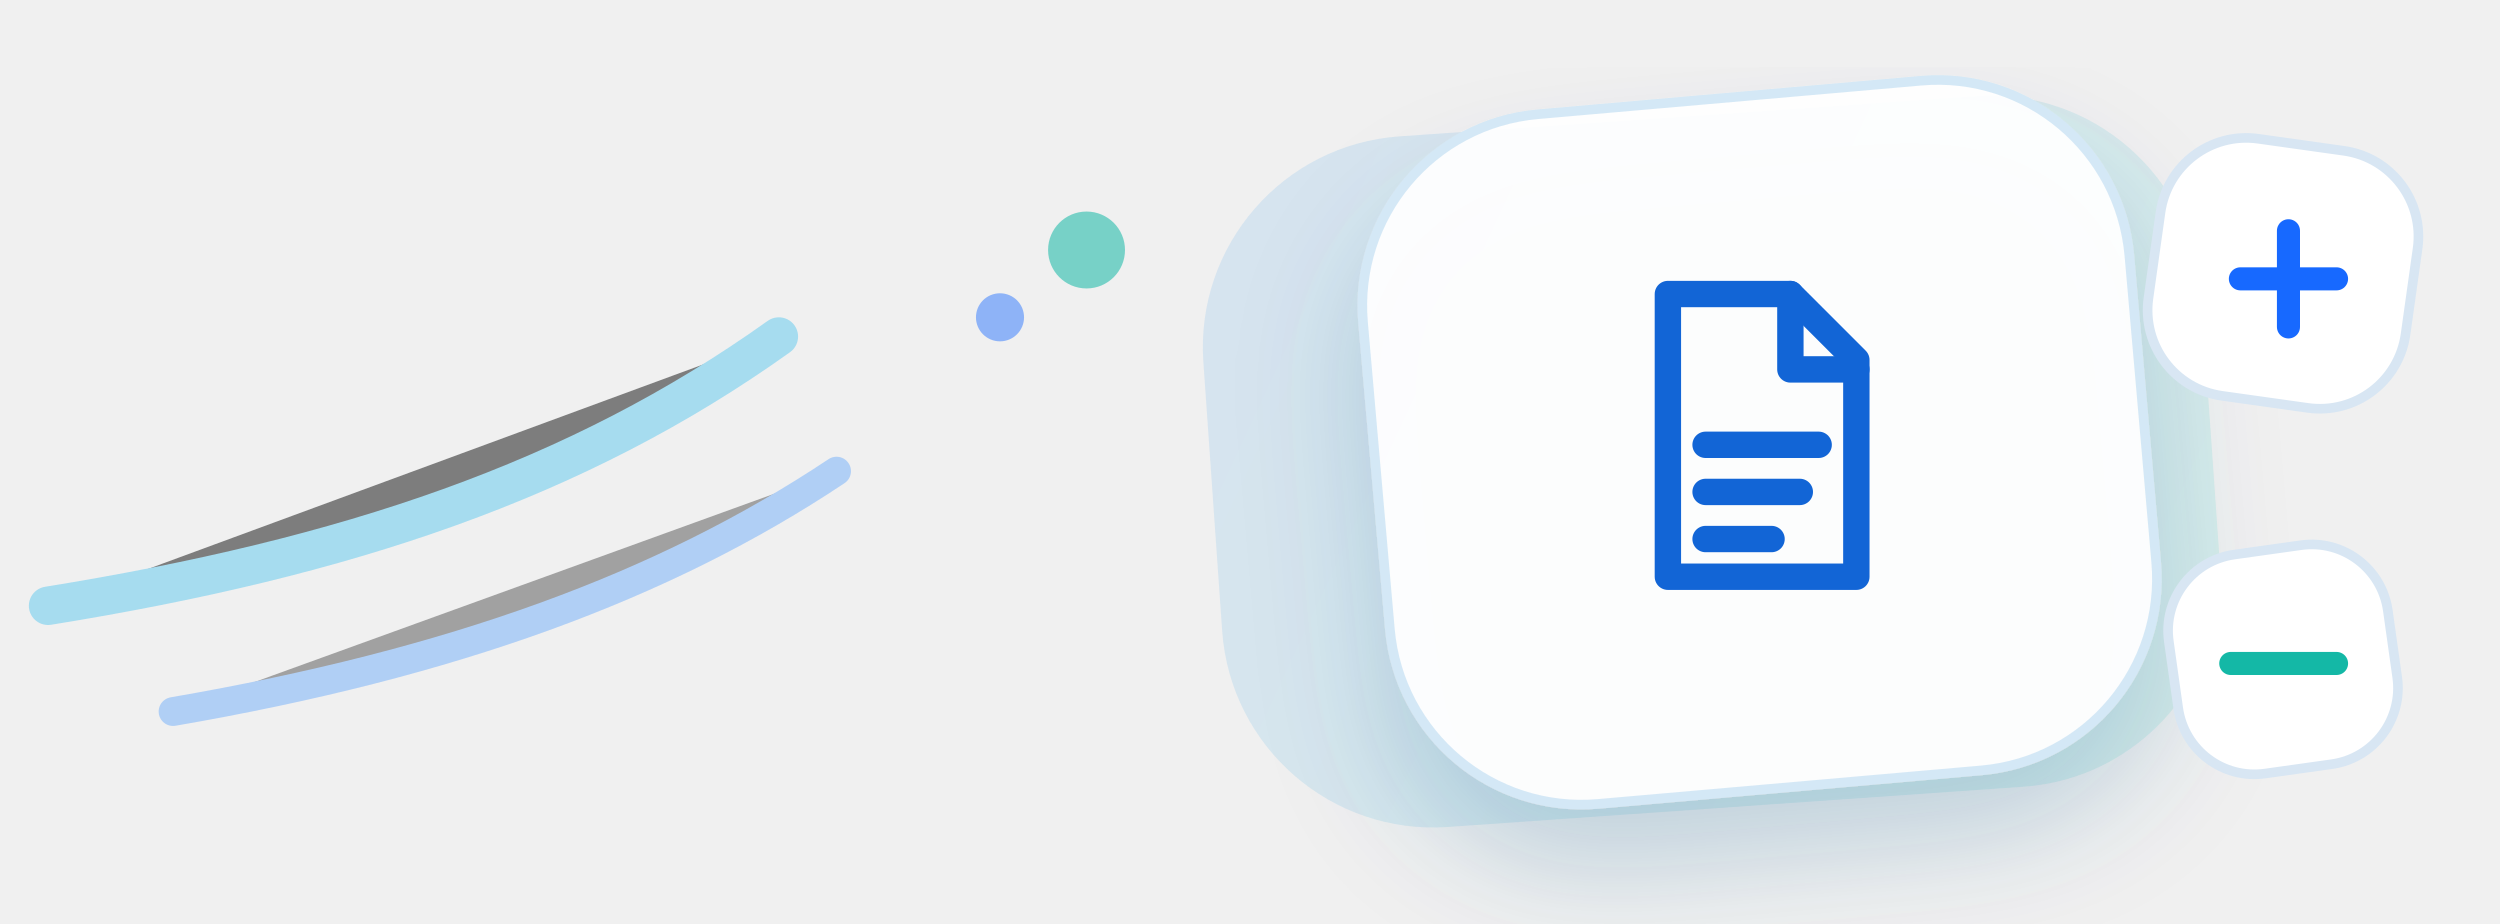
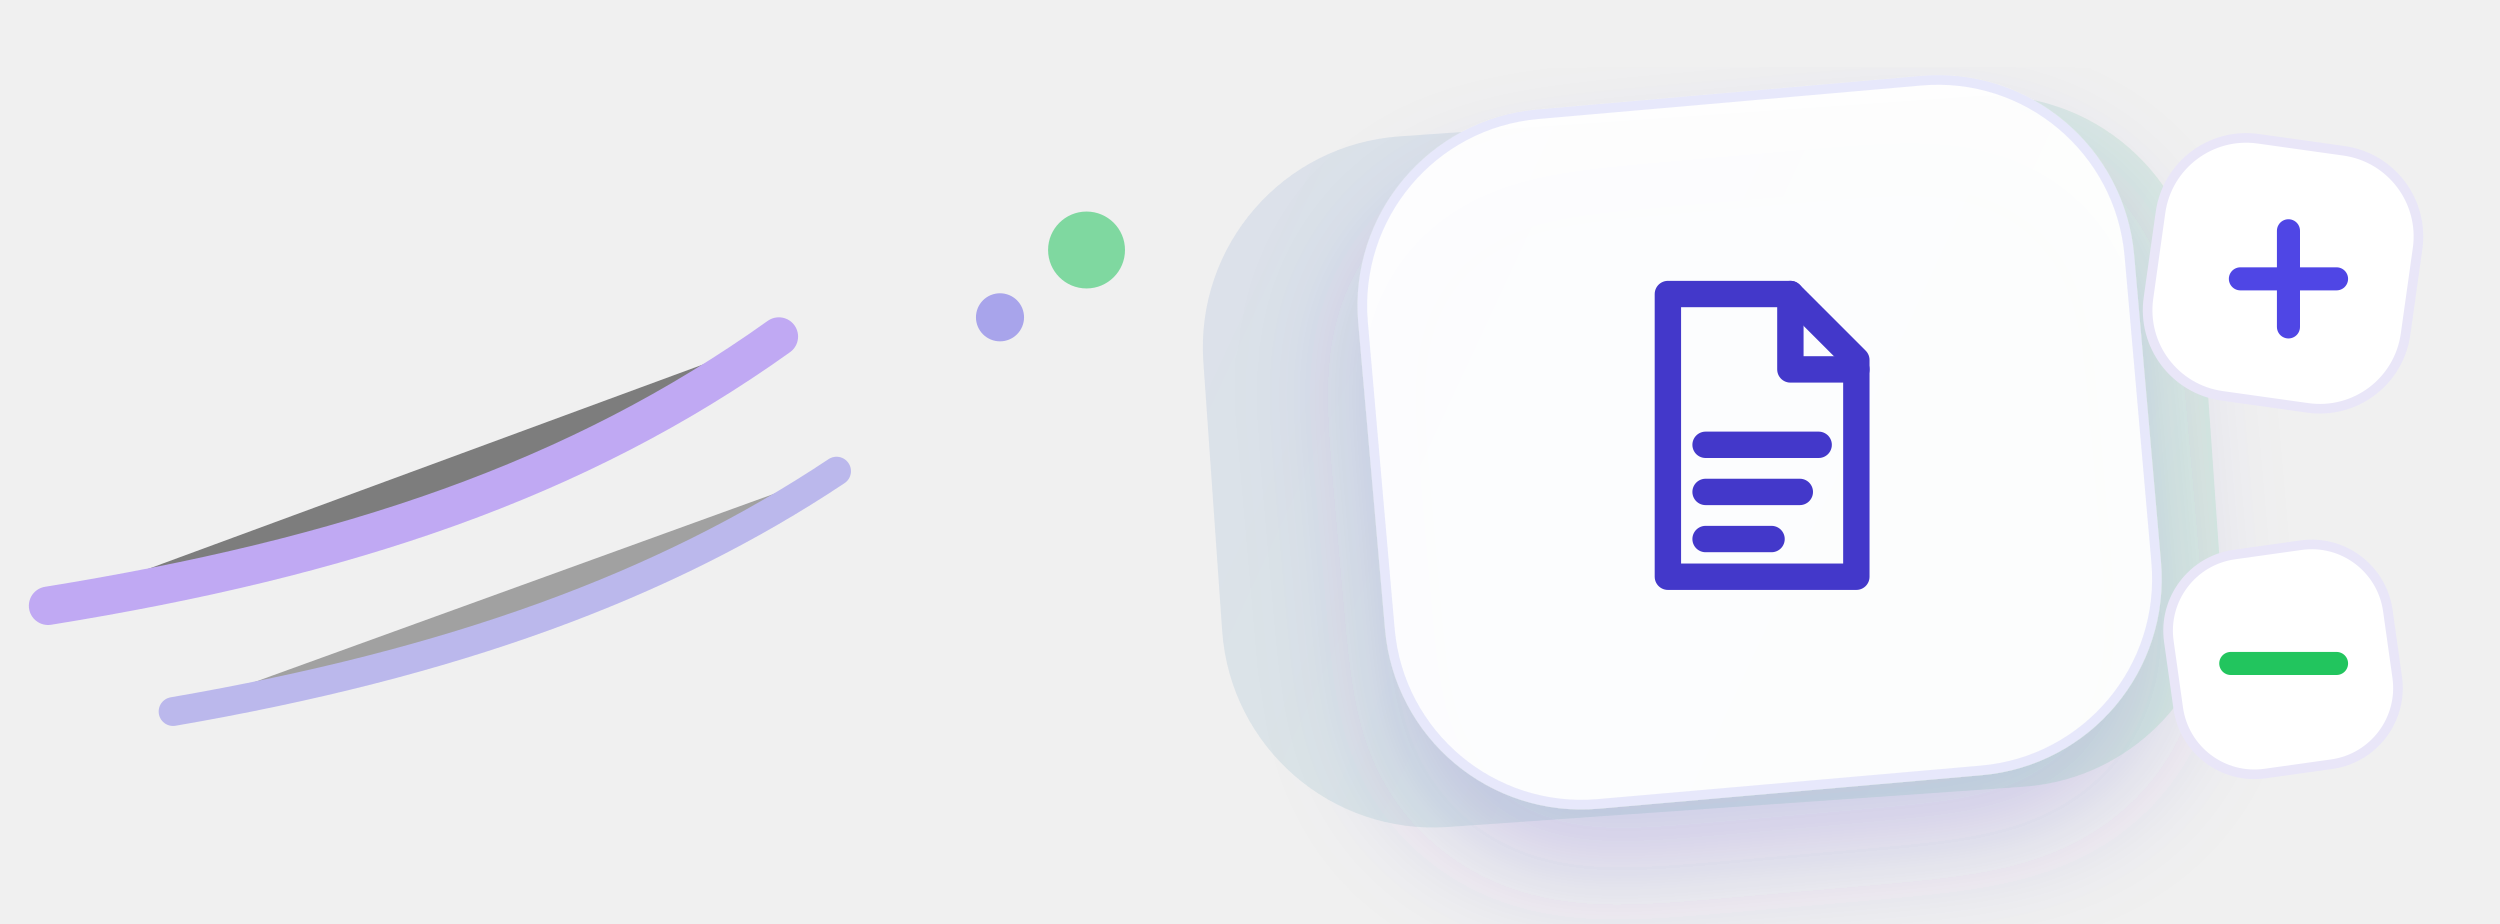
<svg xmlns="http://www.w3.org/2000/svg" viewBox="0 0 260 96" role="img" aria-label="Text Word Count visual">
  <defs>
    <linearGradient id="g" x1="76" y1="9" x2="222" y2="90" gradientUnits="userSpaceOnUse">
-       <stop stop-color="#1769ff" />
-       <stop offset="1" stop-color="#12c7b3" />
+       <stop stop-color="#4f46e5" />
+       <stop offset="1" stop-color="#22c55e" />
    </linearGradient>
    <linearGradient id="ig" x1="154" y1="18" x2="205" y2="72">
-       <stop stop-color="#1265d6" />
-       <stop offset="1" stop-color="#0aa493" />
+       <stop stop-color="#4338ca" />
+       <stop offset="1" stop-color="#22c55e" />
    </linearGradient>
    <filter id="d" x="-30%" y="-30%" width="160%" height="180%">
-       <feDropShadow dx="0" dy="7" stdDeviation="6" flood-color="#1b5b91" flood-opacity=".2" />
+       <feDropShadow dx="0" dy="7" stdDeviation="6" flood-color="#4338ca" flood-opacity=".2" />
    </filter>
  </defs>
-   <path d="M5 63c31-5 55-13 76-28" stroke="#55c6ef" stroke-width="4" stroke-linecap="round" opacity=".48" />
-   <path d="M18 74c29-5 51-13 69-25" stroke="#2f8cff" stroke-width="3" stroke-linecap="round" opacity=".33" />
+   <path d="M5 63c31-5 55-13 76-28" stroke="#8b5cf6" stroke-width="4" stroke-linecap="round" opacity=".48" />
+   <path d="M18 74c29-5 51-13 69-25" stroke="#4f46e5" stroke-width="3" stroke-linecap="round" opacity=".33" />
  <rect x="126" y="12" width="104" height="72" rx="22" fill="url(#g)" opacity=".12" transform="rotate(-4 178 48)" />
-   <rect x="143" y="10" width="80" height="72" rx="20" fill="#fff" fill-opacity=".93" stroke="#d4e8f6" filter="url(#d)" transform="rotate(-5 183 46)" />
+   <rect x="143" y="10" width="80" height="72" rx="20" fill="#fff" fill-opacity=".93" stroke="#e7e8fb" filter="url(#d)" transform="rotate(-5 183 46)" />
  <g fill="none" stroke="url(#ig)" stroke-width="2.8" stroke-linecap="round" stroke-linejoin="round" transform="translate(147 10) scale(.98)">
    <path d="M27 21h13l7 7v23H27z" />
    <path d="M40 21v8h7" />
    <path d="M31 37h12M31 42h10M31 47h7" />
  </g>
-   <rect x="224" y="15" width="27" height="27" rx="9" fill="#fff" stroke="#d8e6f3" transform="rotate(8 238 28)" />
-   <path d="M233 29h10M238 24v10" stroke="#1769ff" stroke-width="2.4" stroke-linecap="round" />
-   <rect x="226" y="57" width="23" height="23" rx="8" fill="#fff" stroke="#d8e6f3" transform="rotate(-8 238 69)" />
-   <path d="M232 69h11" stroke="#14b8a6" stroke-width="2.4" stroke-linecap="round" />
-   <circle cx="113" cy="26" r="4" fill="#14b8a6" opacity=".55" />
-   <circle cx="104" cy="33" r="2.5" fill="#1769ff" opacity=".45" />
+   <rect x="224" y="15" width="27" height="27" rx="9" fill="#fff" stroke="#e9e6f8" transform="rotate(8 238 28)" />
+   <path d="M233 29h10M238 24v10" stroke="#4f46e5" stroke-width="2.4" stroke-linecap="round" />
+   <rect x="226" y="57" width="23" height="23" rx="8" fill="#fff" stroke="#e9e6f8" transform="rotate(-8 238 69)" />
+   <path d="M232 69h11" stroke="#22c55e" stroke-width="2.4" stroke-linecap="round" />
+   <circle cx="113" cy="26" r="4" fill="#22c55e" opacity=".55" />
+   <circle cx="104" cy="33" r="2.5" fill="#4f46e5" opacity=".45" />
</svg>
